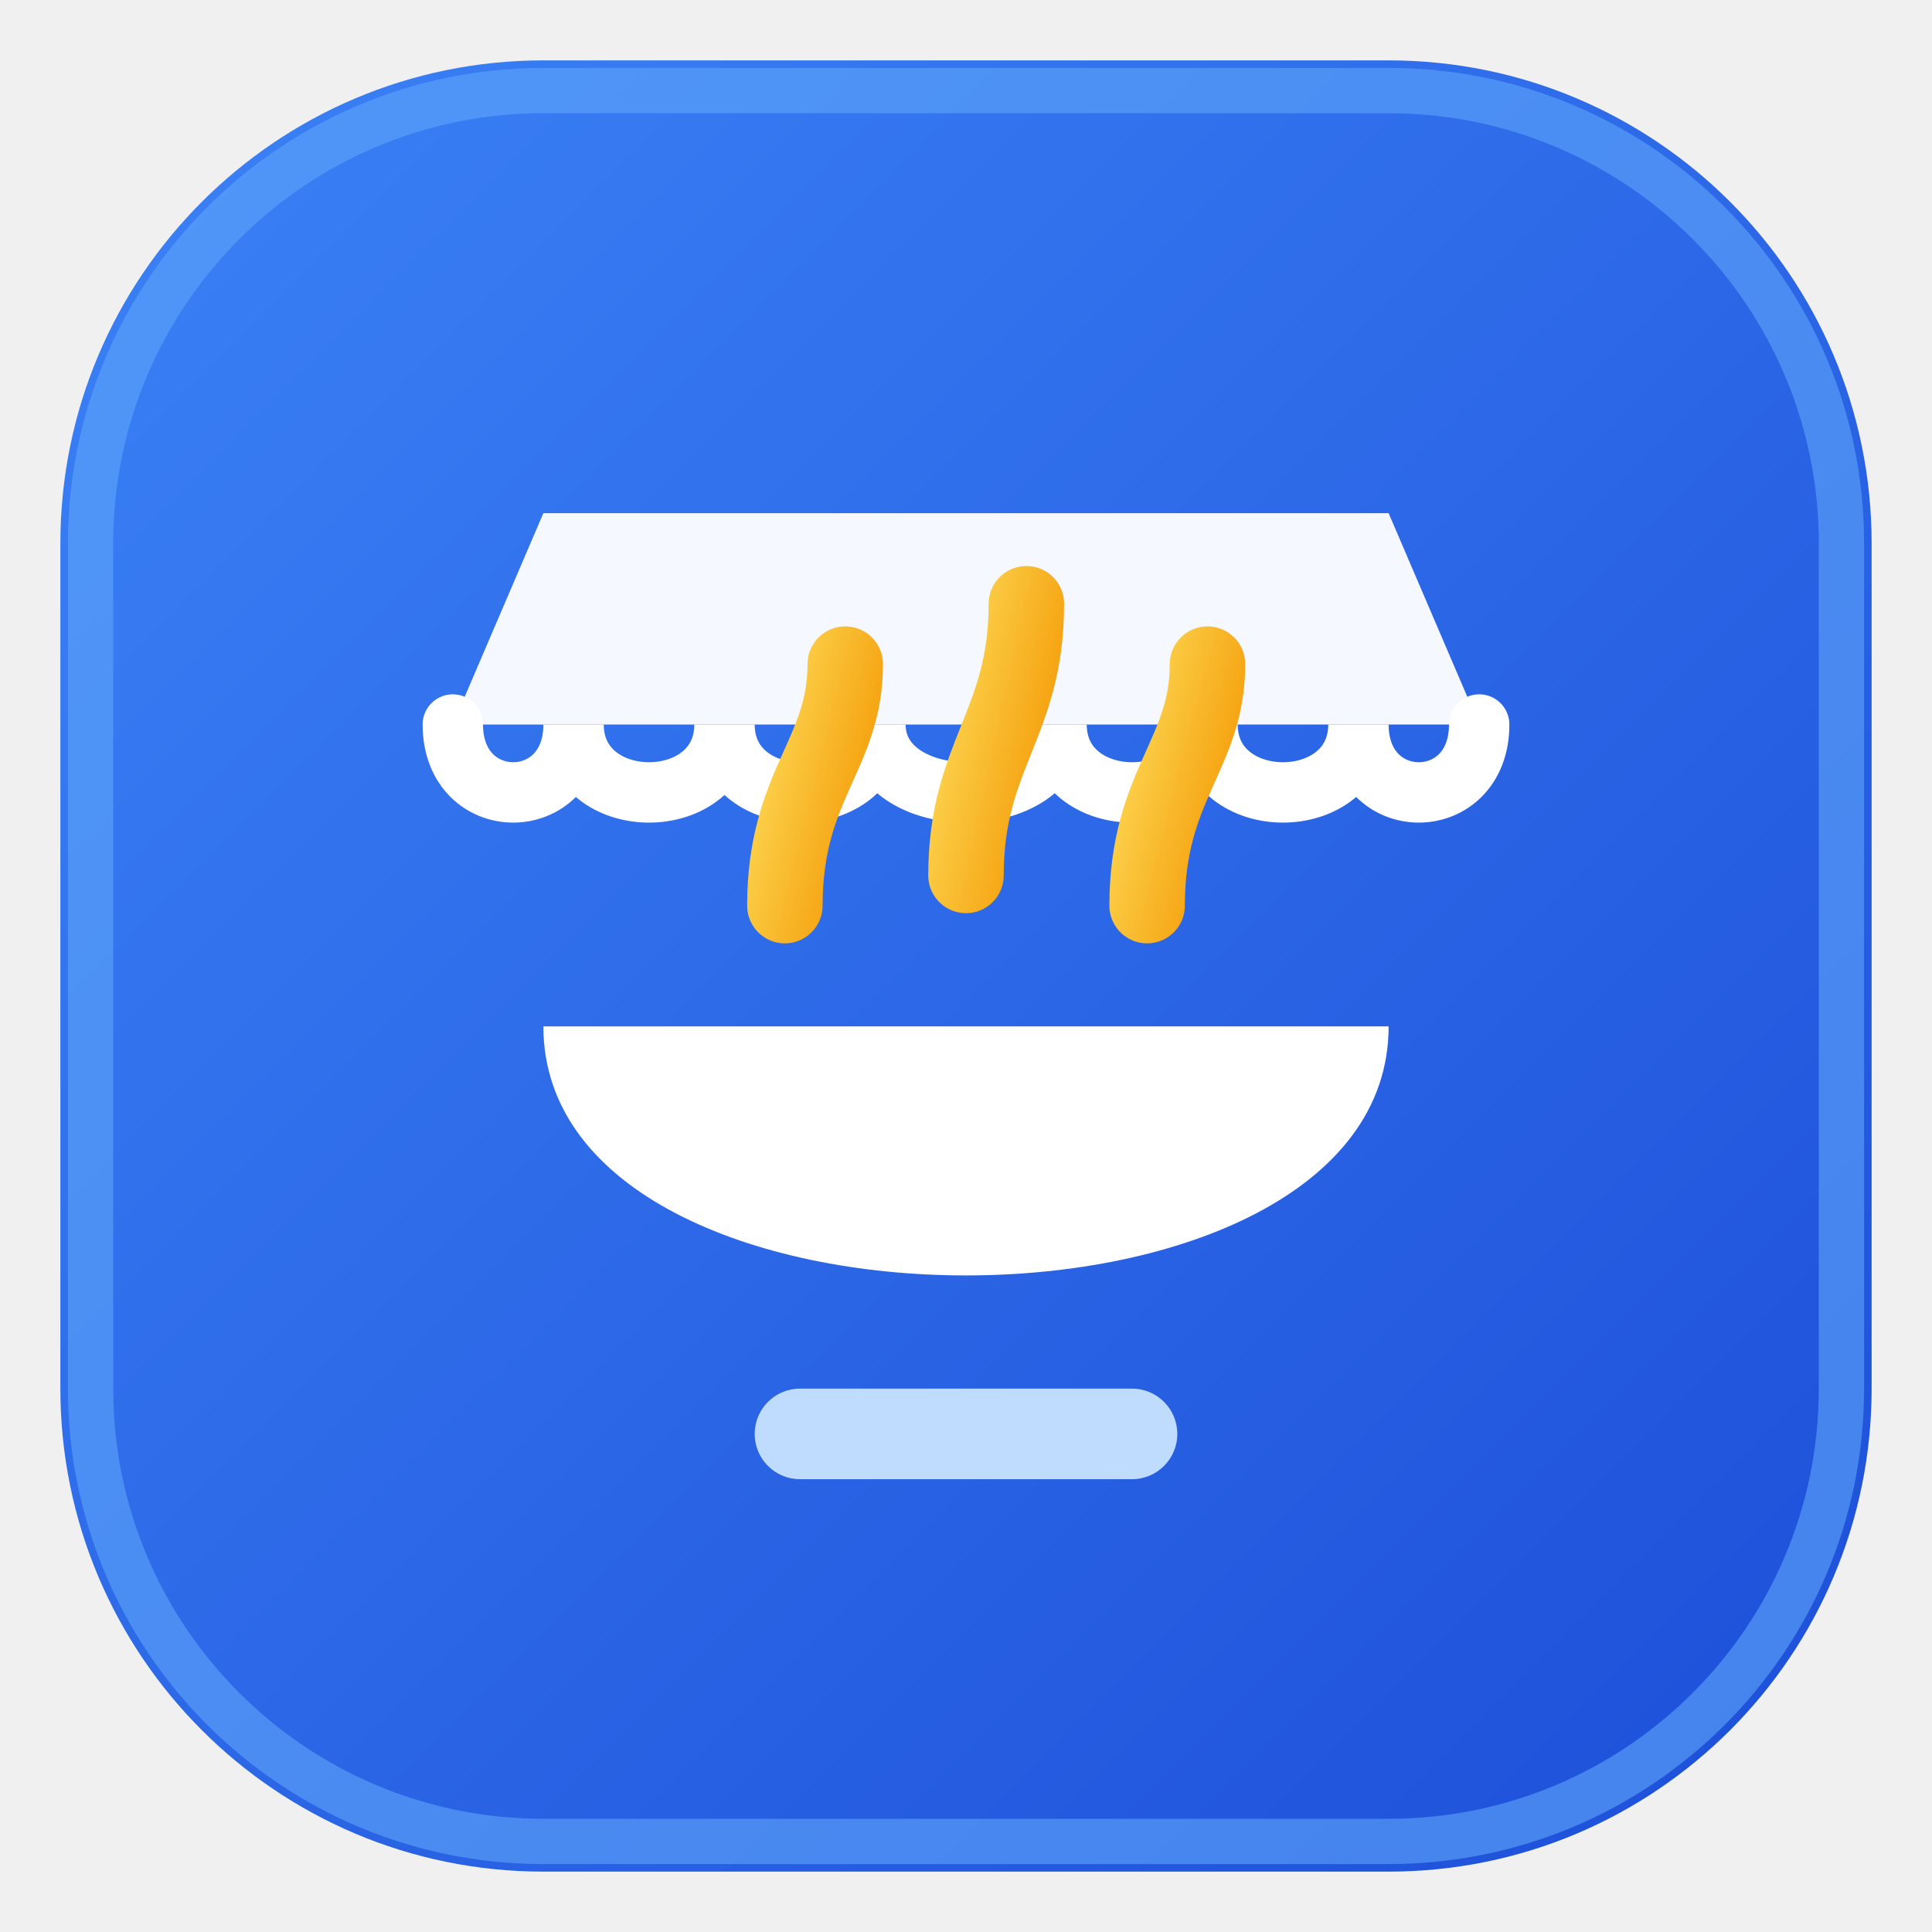
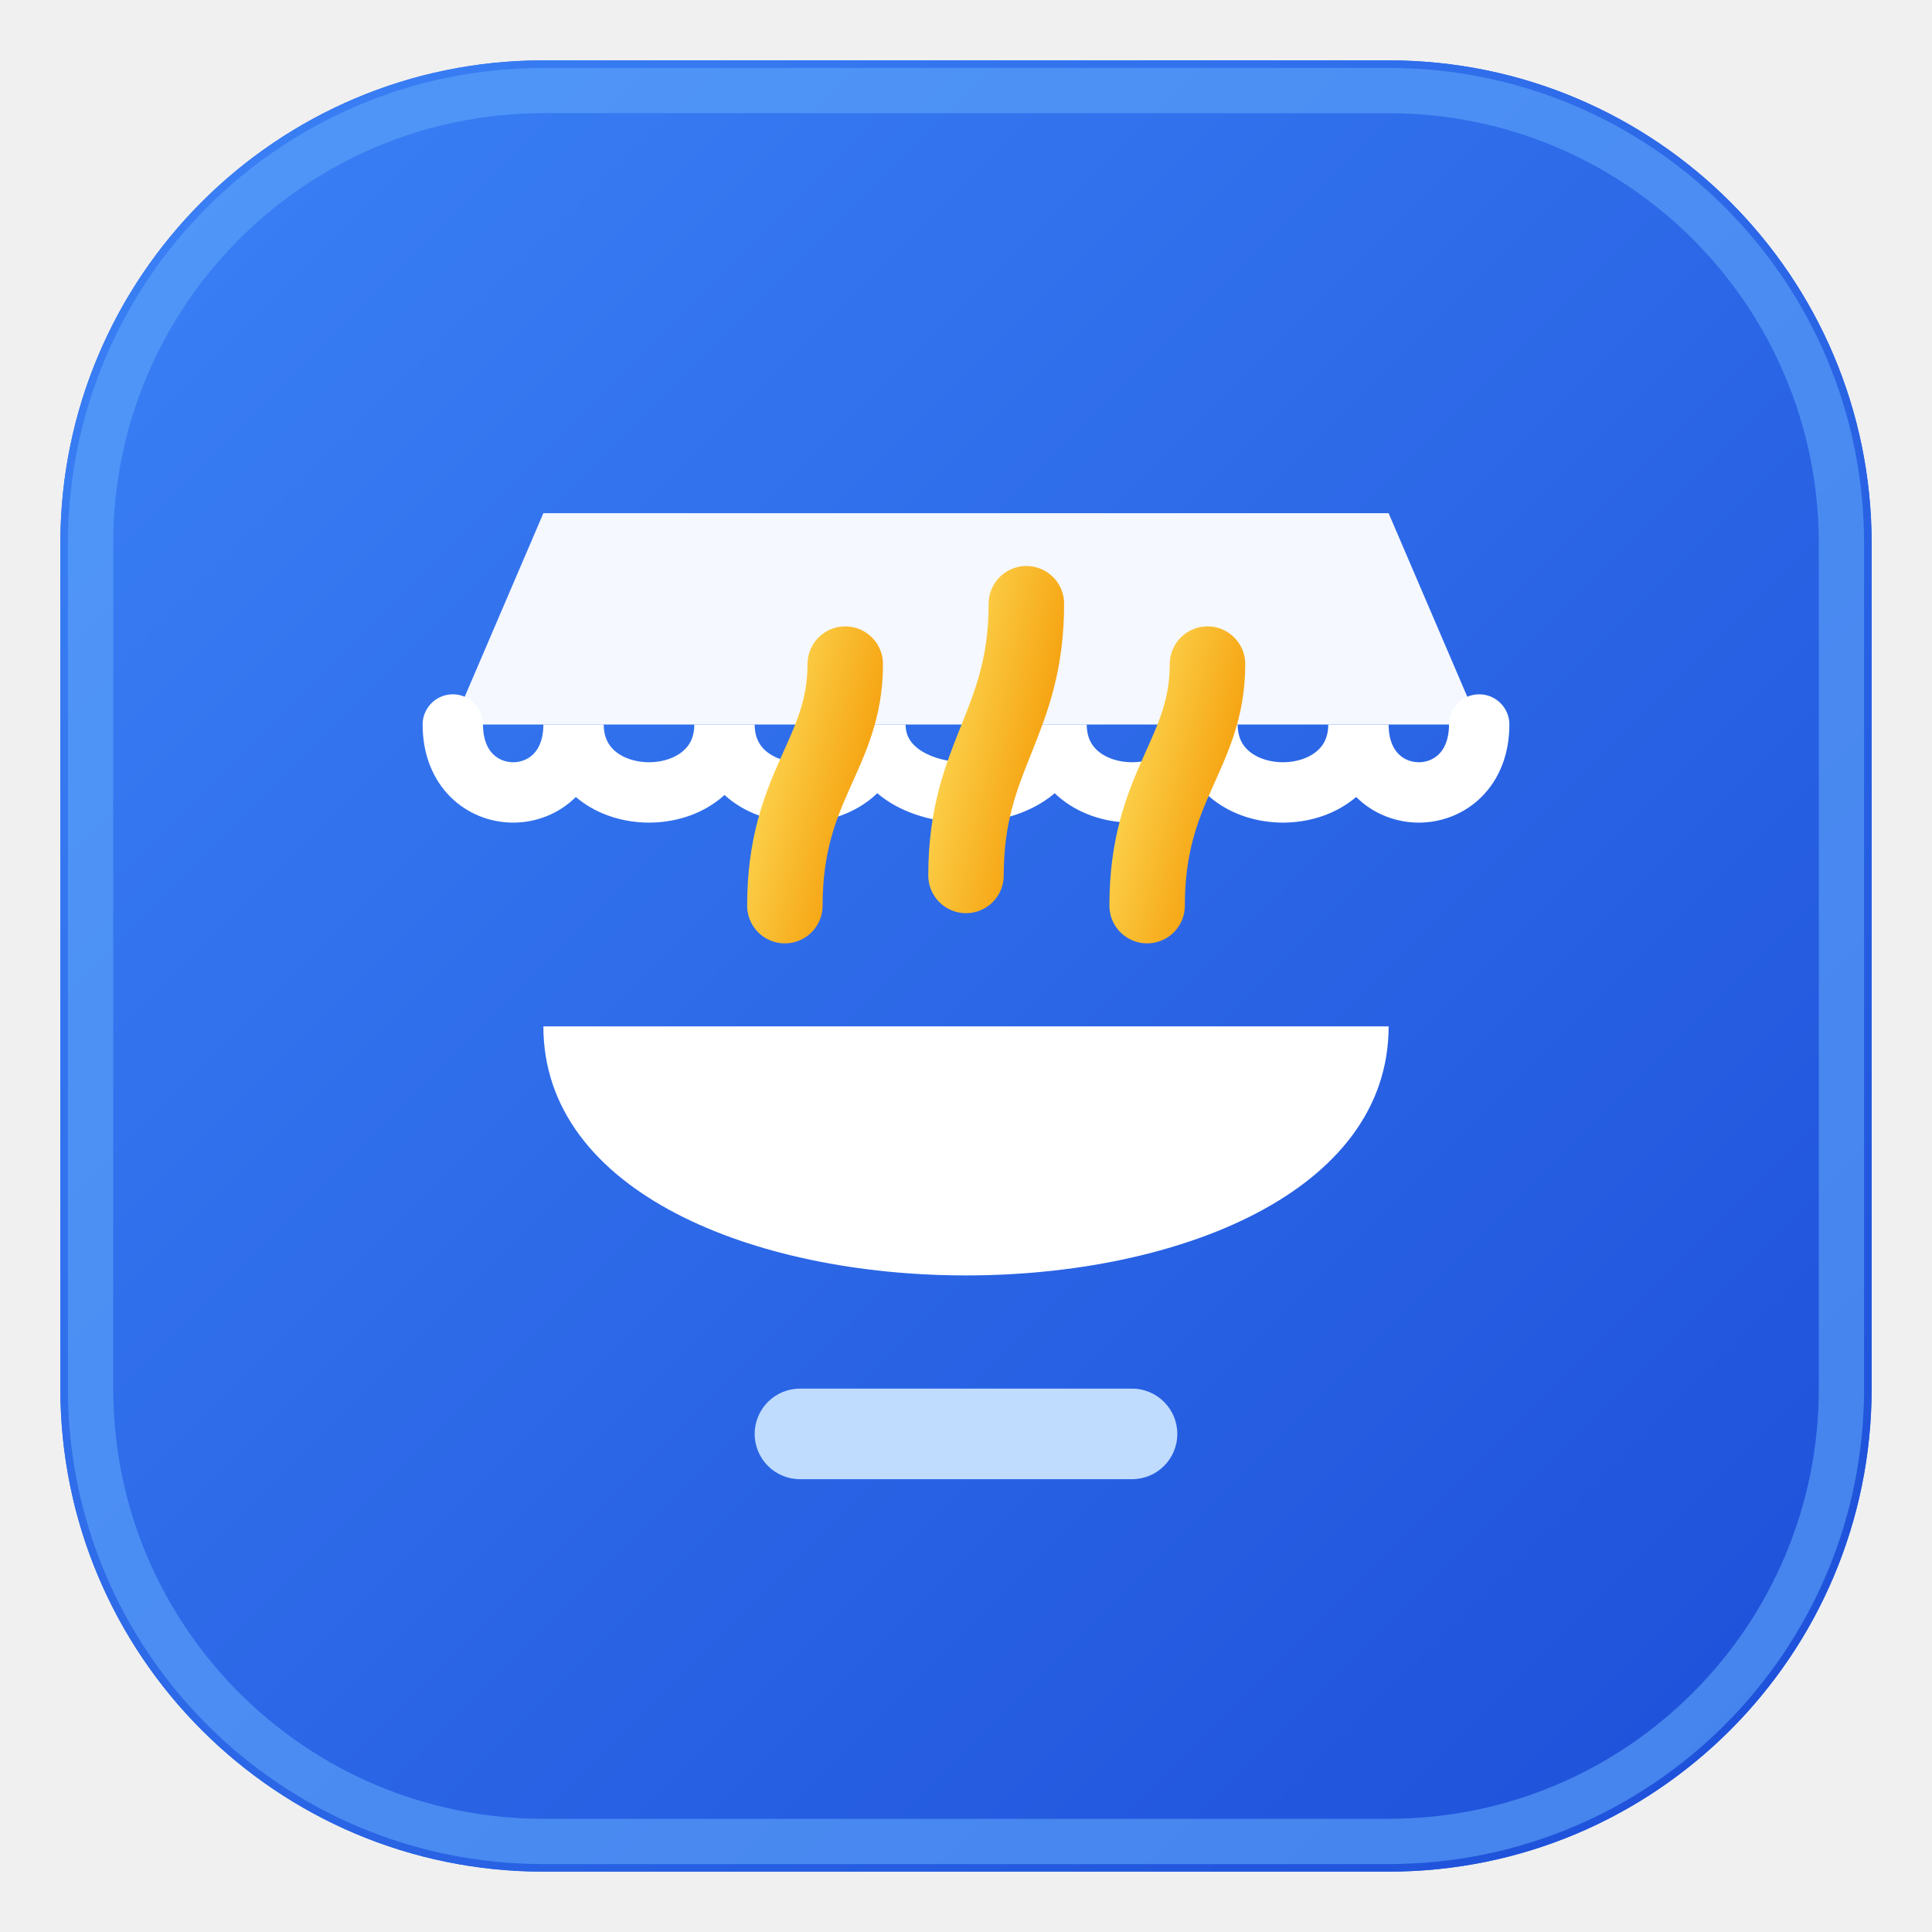
<svg xmlns="http://www.w3.org/2000/svg" viewBox="0 0 64 64" width="64" height="64">
  <defs>
    <linearGradient id="hc-bg" x1="0%" y1="0%" x2="100%" y2="100%">
      <stop offset="0%" stop-color="#3B82F6" />
      <stop offset="100%" stop-color="#1D4ED8" />
    </linearGradient>
    <linearGradient id="hc-accent" x1="0%" y1="0%" x2="100%" y2="100%">
      <stop offset="0%" stop-color="#FCD34D" />
      <stop offset="100%" stop-color="#F59E0B" />
    </linearGradient>
  </defs>
+   <rect x="2" y="2" width="60" height="60" rx="16" fill="#2563EB" />
  <rect x="2" y="2" width="60" height="60" rx="16" fill="url(#hc-bg)" />
  <rect x="3" y="3" width="58" height="58" rx="15" fill="none" stroke="#60A5FA" stroke-width="1.5" stroke-opacity="0.6" />
  <path d="M15 24 L49 24 L46 17 L18 17 Z" fill="#FFFFFF" opacity="0.95" />
  <path d="M15 24 C15 27 19 27 19 24 C19 27 24 27 24 24 C24 27 29 27 29 24 C29 27 35 27 35 24 C35 27 40 27 40 24 C40 27 45 27 45 24 C45 27 49 27 49 24" fill="none" stroke="#FFFFFF" stroke-width="2" stroke-linecap="round" />
  <path d="M26 30 C26 26 28 25 28 22" fill="none" stroke="url(#hc-accent)" stroke-width="2.5" stroke-linecap="round" />
  <path d="M32 29 C32 25 34 24 34 20" fill="none" stroke="url(#hc-accent)" stroke-width="2.5" stroke-linecap="round" />
  <path d="M38 30 C38 26 40 25 40 22" fill="none" stroke="url(#hc-accent)" stroke-width="2.5" stroke-linecap="round" />
  <path d="M18 34 C18 45 46 45 46 34 Z" fill="#FFFFFF" />
  <rect x="25" y="46" width="14" height="3" rx="1.5" fill="#BFDBFE" />
</svg>
